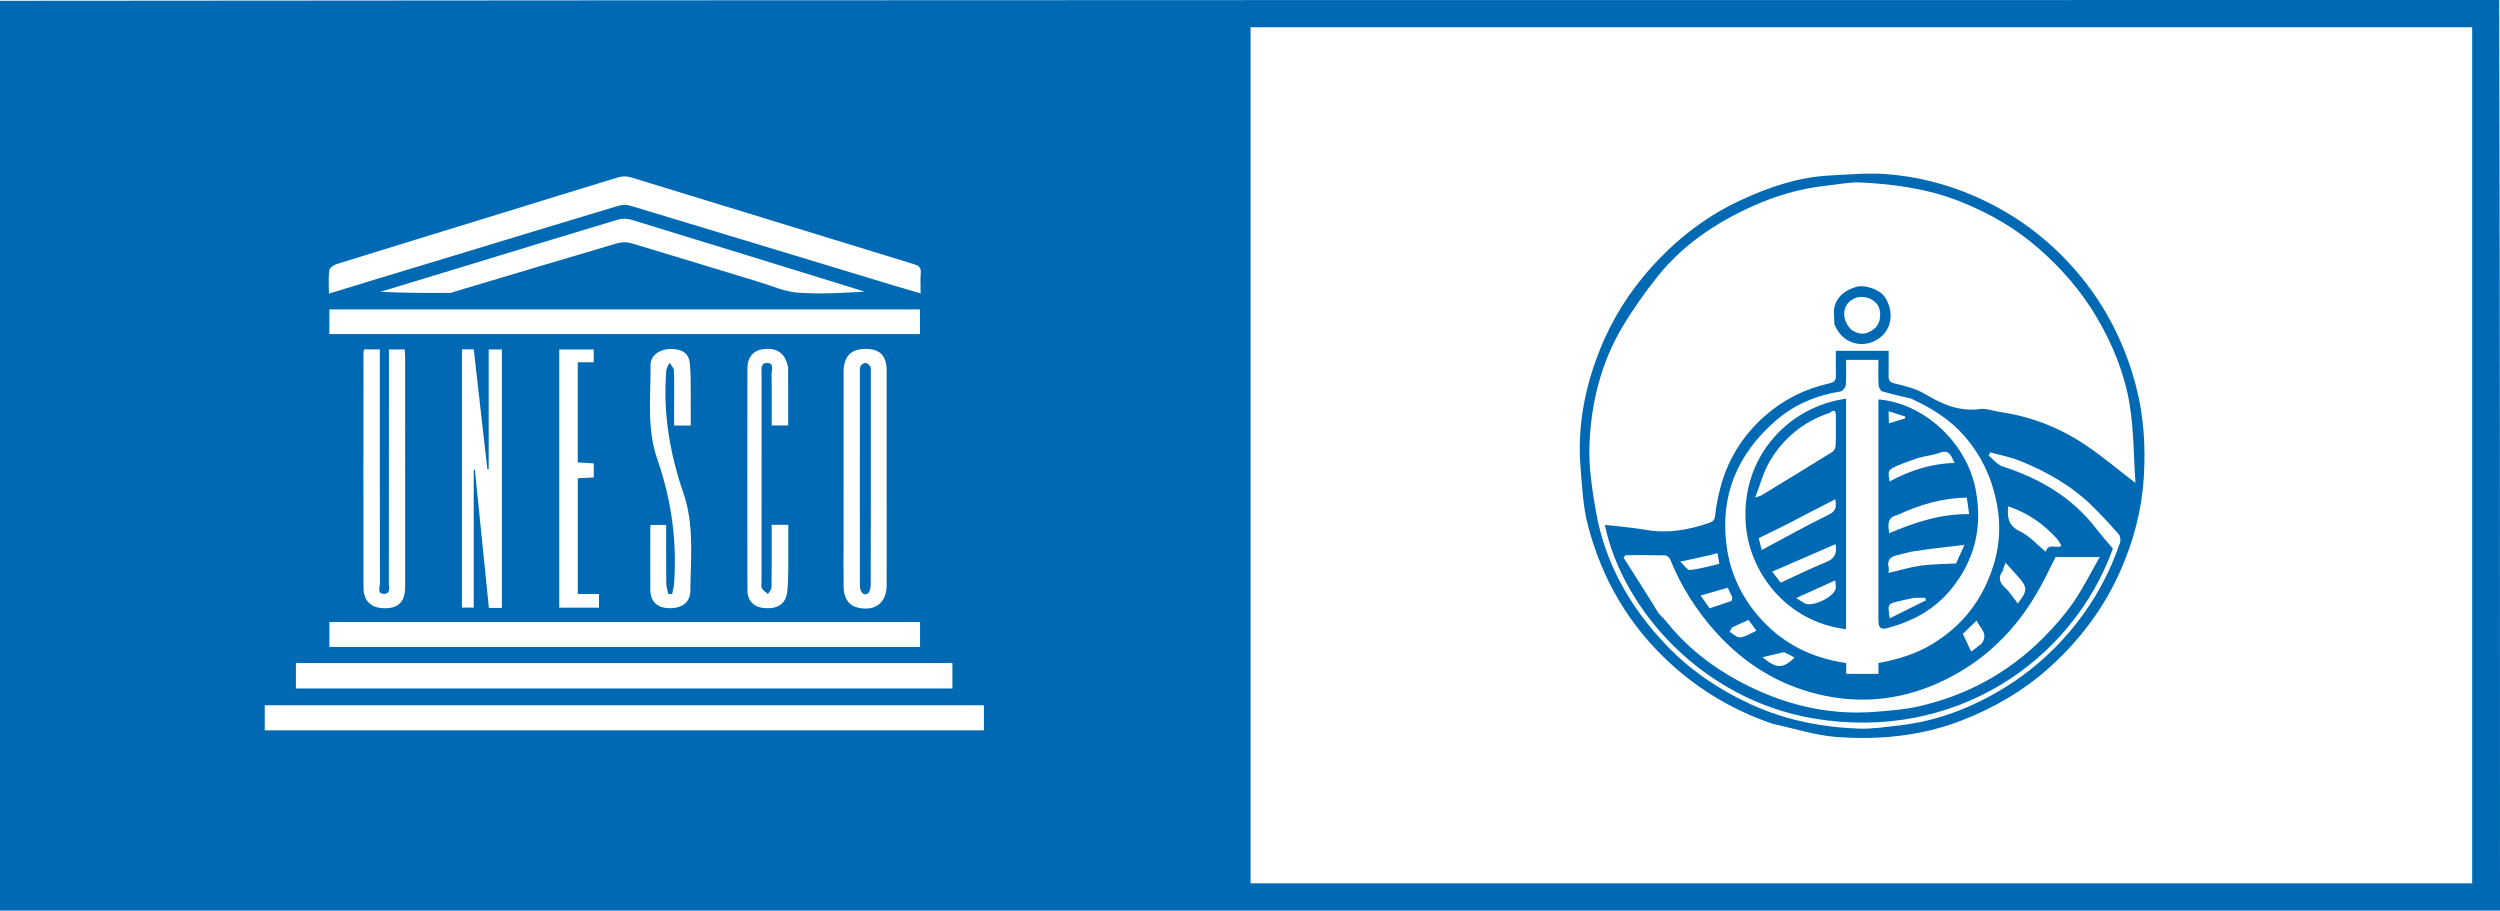
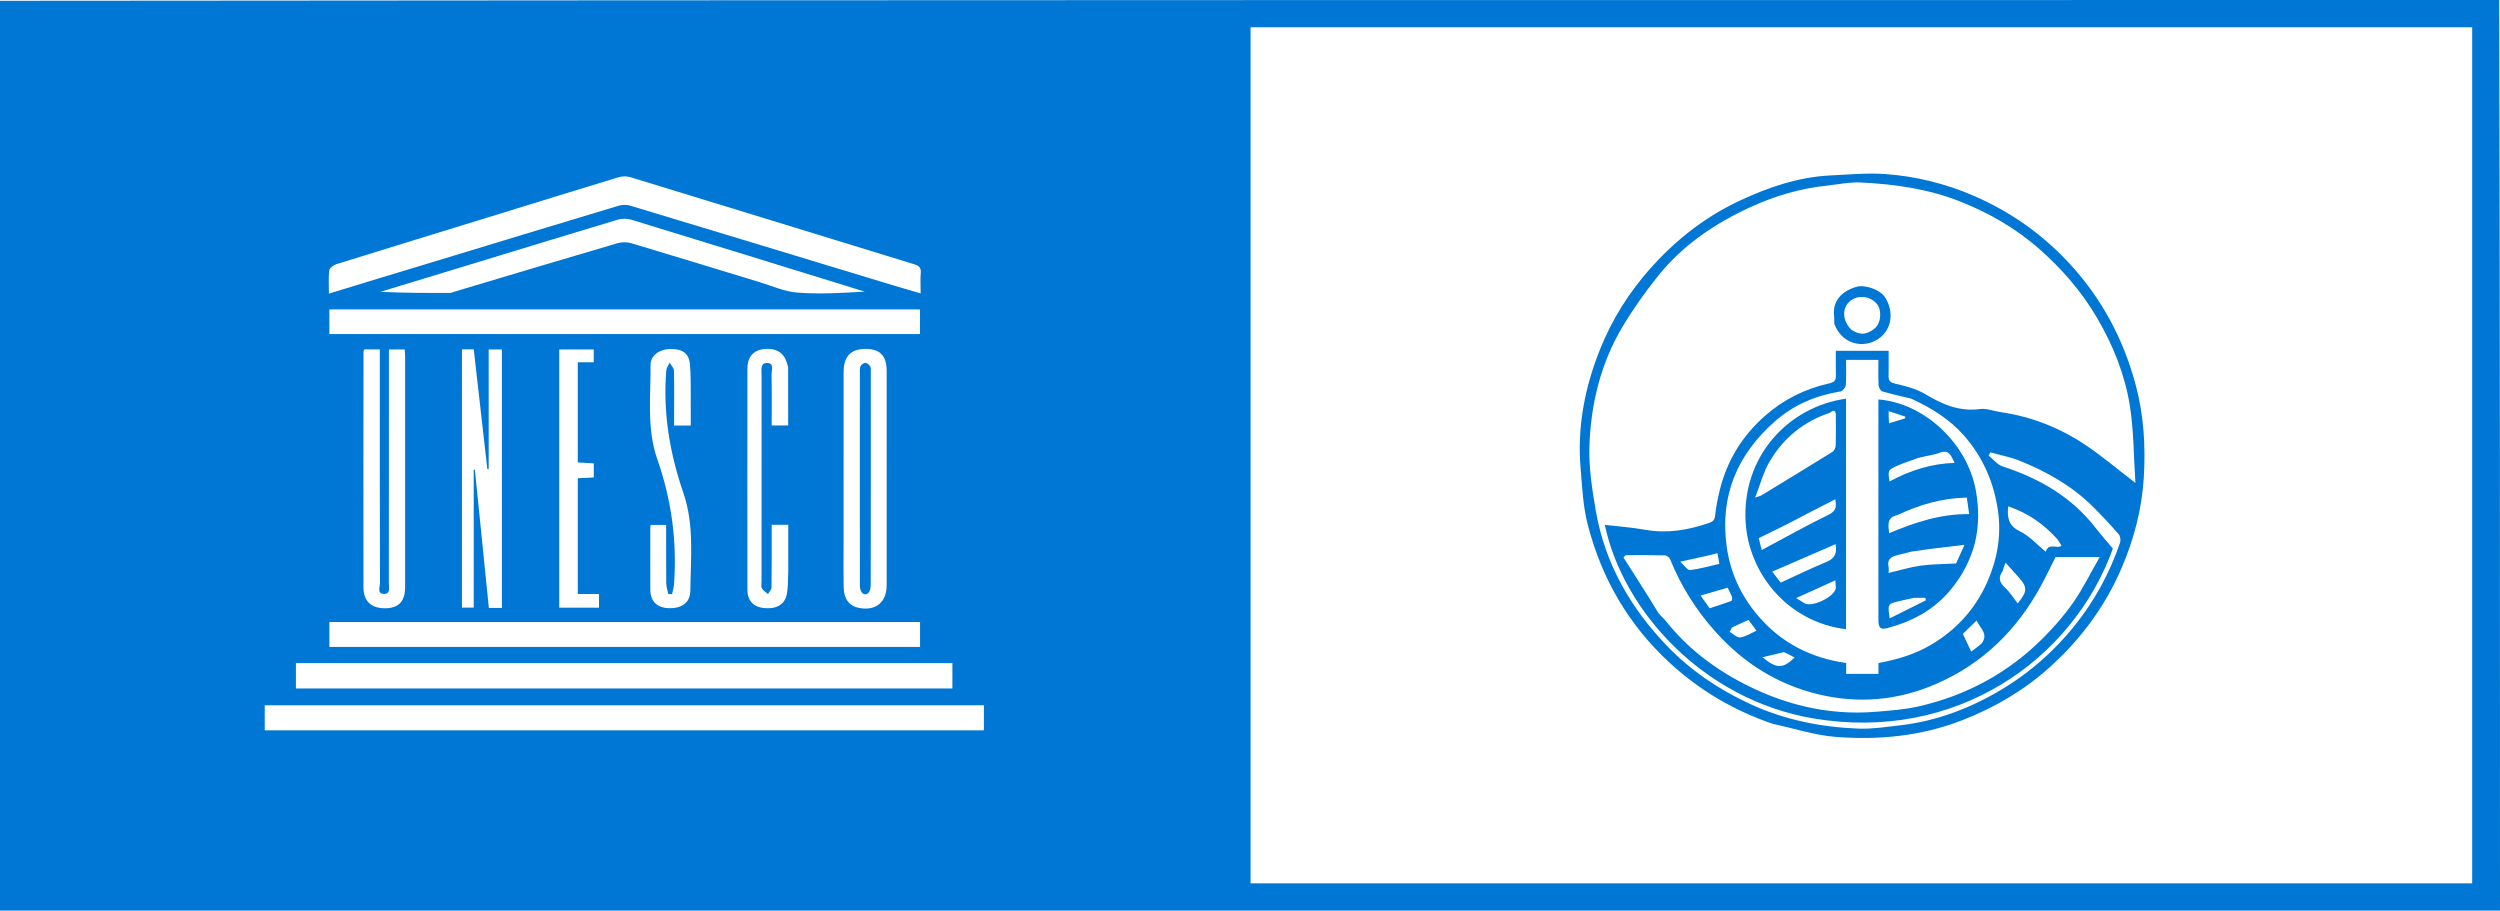
<svg xmlns="http://www.w3.org/2000/svg" version="1.1" id="Layer_1" x="0px" y="0px" width="1468.001" viewBox="0 0 1468.001 534.697" enable-background="new 0 0 1495 1405" xml:space="preserve" height="534.697">
  <defs id="defs107" />
-   <path fill="#0069b4" opacity="1" stroke="none" d="m 1467.532,0 c 0.469,178.131 0.469,356.263 0.469,534.697 -489.324,0 -978.366,0 -1468.001,0 C 0,356.782 0,178.859 3.85e-4,0.469 489.022,0 978.043,0 1467.532,0 M 831.501,16.001 c -32.42,0 -64.84,0 -97.169,0 0,168.02 0,335.394 0,502.675 239.362,0 478.394,0 717.339,0 0,-167.698 0,-335.072 0,-502.675 -206.61,0 -412.889,0 -620.169,0 m -567,398.135 c -36.272,0 -72.545,0 -109.043,0 0,5.233 0,9.946 0,14.701 141.007,0 281.692,0 422.287,0 0,-5.043 0,-9.749 0,-14.701 -104.358,0 -208.301,0 -313.244,-6e-5 m -2,-24.775 c -29.582,0 -59.164,0 -88.738,0 0,5.49 0,10.212 0,14.9 128.76,0 257.119,0 385.477,0 0,-5.11 0,-9.831 0,-14.899 -98.847,0 -197.293,0 -296.738,-2.8e-4 m -11.985,-234.396 c 37.624,-11.431 75.239,-22.892 112.896,-34.212 2.057,-0.618 4.628,-0.596 6.689,0.026 51.481,15.521 102.925,31.167 154.38,46.777 5.172,1.569 10.37,3.053 16.117,4.741 0,-4.5 -0.264,-8.325 0.08,-12.094 0.297,-3.256 -1.343,-4.263 -3.982,-5.073 -55.498,-17.026 -110.974,-34.122 -166.494,-51.075 -2.186,-0.667 -4.934,-0.615 -7.132,0.051 -23.673,7.165 -47.282,14.54 -70.92,21.82 -31.566,9.722 -63.153,19.379 -94.685,29.209 -1.657,0.517 -3.946,2.251 -4.126,3.652 -0.545,4.242 -0.197,8.598 -0.197,13.626 19.218,-5.884 37.899,-11.603 57.375,-17.447 m 255.985,224.9 c 11.137,0 22.274,0 33.752,0 0,-5.115 0,-9.848 0,-14.645 -115.75,0 -231.277,0 -346.836,0 0,4.972 0,9.56 0,14.645 104.215,0 208.15,0 313.084,6e-5 m 2,-183.695 c 10.583,0 21.166,0 31.7,0 0,-5.312 0,-9.865 0,-14.48 -115.815,0 -231.216,0 -346.794,0 0,4.875 0,9.444 0,14.48 104.885,0 209.49,0 315.094,-3e-5 m -0.735,-24.93 c -45.649,-14.101 -91.288,-28.237 -136.977,-42.205 -2.495,-0.763 -5.618,-0.774 -8.117,-0.026 -29.244,8.754 -58.422,17.728 -87.622,26.629 -17.23,5.253 -34.468,10.481 -51.702,15.72 13.712,0.673 27.309,0.69 40.905,0.637 0.954,-0.004 1.908,-0.519 2.86,-0.803 31.795,-9.488 63.575,-19.026 95.412,-28.368 2.518,-0.739 5.631,-0.763 8.139,-0.016 25.121,7.484 50.166,15.227 75.251,22.835 7.456,2.261 14.874,5.627 22.481,6.195 13.074,0.977 26.283,0.155 39.371,-0.6 m -12.418,148.26 c 6.1e-4,8.488 -0.115,16.979 0.039,25.464 0.123,6.793 3.414,10.965 9.021,12.018 9.931,1.864 16.225,-3.277 16.233,-13.438 0.033,-41.942 0.028,-83.884 0.003,-125.826 -0.005,-9.106 -4.192,-13.114 -13.182,-12.829 -8.155,0.259 -12.097,4.674 -12.104,13.749 -0.024,33.287 -0.009,66.575 -0.009,100.862 m -266.983,-79 c -3e-5,33.995 0.017,67.99 -0.036,101.985 -0.004,2.45 1.097,6.309 -2.838,6.257 -4.27,-0.056 -2.373,-4.091 -2.378,-6.32 -0.114,-44.16 -0.085,-88.32 -0.085,-132.48 0,-1.611 -3e-5,-3.223 -3e-5,-4.763 -3.494,0 -6.387,0 -9.156,0 -0.226,0.667 -0.421,0.975 -0.421,1.283 -0.037,46.159 -0.124,92.318 -0.022,138.476 0.018,8.284 4.82,12.411 13.088,12.229 7.738,-0.17 11.369,-4.144 11.371,-12.549 0.01,-44.993 0.007,-89.987 -0.005,-134.98 -4e-4,-1.456 -0.149,-2.911 -0.232,-4.441 -3.186,0 -6.055,0 -9.284,0 0,11.687 0,22.994 -2.4e-4,35.302 m 49.791,52.002 c 0,-5.549 0,-11.098 0,-16.646 0.227,-0.013 0.454,-0.025 0.681,-0.038 2.74,27.055 5.479,54.11 8.217,81.147 2.897,0 5.177,0 7.646,0 0,-50.751 0,-101.311 0,-151.754 -2.712,0 -5.1,0 -7.751,0 0,23.662 0,46.961 0,70.259 -0.259,0.02 -0.518,0.041 -0.777,0.061 -2.666,-23.496 -5.332,-46.993 -7.989,-70.409 -2.777,0 -4.862,0 -6.933,0 0,50.814 0,101.35 0,151.675 2.49,0 4.57,0 6.906,0 0,-21.336 0,-42.316 -3e-5,-64.295 m 117.68,-50.048 c 0,2.443 0,4.887 0,7.426 3.479,0 6.385,0 9.769,0 0,-5.24 0.05,-10.204 -0.012,-15.166 -0.09,-7.148 0.198,-14.343 -0.537,-21.428 -0.634,-6.112 -5.015,-8.684 -12.054,-8.338 -6.137,0.302 -11.049,3.992 -11.004,9.387 0.156,18.555 -2.343,37.36 4,55.443 8.311,23.692 11.58,48.031 9.804,73.054 -0.144,2.028 -0.757,4.023 -1.152,6.034 -0.735,-0.01 -1.47,-0.019 -2.206,-0.029 -0.427,-2.086 -1.2,-4.168 -1.222,-6.259 -0.121,-11.438 -0.058,-22.878 -0.058,-34.354 -3.409,0 -6.27,0 -9.113,0 -0.096,0.874 -0.196,1.363 -0.197,1.853 -0.013,11.991 -0.061,23.983 -10e-4,35.974 0.034,6.811 3.616,10.596 10.19,11.033 7.814,0.52 13.246,-2.997 13.319,-10.101 0.198,-19.23 2.366,-38.727 -4.056,-57.43 -8.031,-23.389 -12.102,-47.252 -10.07,-71.991 0.129,-1.568 1.269,-3.053 1.939,-4.576 0.886,1.5 2.489,2.976 2.538,4.503 0.258,7.986 0.121,15.985 0.121,24.966 m 67.032,93.024 c 0,-9.106 0,-18.213 0,-27.297 -3.565,0 -6.471,0 -9.736,0 0,12.474 0.067,24.607 -0.096,36.738 -0.018,1.313 -1.359,2.609 -2.086,3.913 -1.227,-1.105 -2.783,-2.018 -3.571,-3.377 -0.587,-1.011 -0.211,-2.599 -0.211,-3.93 -0.005,-40.488 -0.02,-80.975 0.03,-121.463 0.003,-2.793 -0.922,-7.051 3.362,-6.921 4.254,0.128 2.444,4.382 2.492,6.841 0.196,9.938 0.081,19.881 0.081,29.852 3.533,0 6.441,0 9.678,0 0,-11.454 0.012,-22.584 -0.024,-33.714 -0.003,-0.809 -0.329,-1.624 -0.544,-2.426 -1.795,-6.685 -6.505,-9.577 -14.11,-8.675 -5.634,0.669 -9.24,4.702 -9.25,11.09 -0.071,43.487 -0.072,86.974 -6.1e-4,130.46 0.01,6.035 3.583,9.764 9.285,10.438 7.275,0.86 12.411,-1.689 13.745,-7.671 0.926,-4.154 0.679,-8.57 0.956,-13.859 m -134.489,6.016 c 0,5.115 0,10.229 0,15.346 8.24,0 15.812,0 23.343,0 0,-2.753 0,-5.163 0,-8.047 -4.361,0 -8.433,0 -12.444,0 0,-22.932 0,-45.374 0,-67.974 3.303,-0.158 6.356,-0.304 9.371,-0.448 0,-3.096 0,-5.542 0,-8.278 -3.266,-0.192 -6.323,-0.371 -9.4,-0.551 0,-19.669 0,-38.942 0,-58.815 3.267,0 6.315,0 9.37,0 0,-2.87 0,-5.135 0,-7.526 -6.801,0 -13.335,0 -20.239,0 0,45.35 0,90.323 -2.2e-4,136.293 z" id="path2" />
-   <path fill="#0069b4" opacity="1" stroke="none" d="m 1040.947,425.038 c -22.673,-7.775 -42.489,-19.368 -60.01,-35.387 -24.462,-22.366 -40.345,-49.682 -48.571,-81.391 -2.846,-10.969 -3.362,-22.609 -4.285,-33.996 -1.734,-21.402 1.71,-42.168 8.887,-62.351 6.43,-18.084 15.632,-34.557 27.916,-49.377 15.834,-19.103 34.631,-34.45 57.109,-44.908 16.688,-7.764 34.071,-13.693 52.715,-14.597 10.75,-0.521 21.58,-1.591 32.261,-0.83 18.048,1.287 35.584,5.62 52.243,12.87 21.096,9.182 39.603,22.127 55.333,38.971 19.269,20.634 32.223,44.674 39.528,71.945 4.837,18.056 5.899,36.436 4.741,54.841 -1.146,18.222 -5.769,35.861 -13.009,52.714 -9.726,22.635 -24.082,41.99 -42.336,58.378 -15.143,13.596 -32.476,23.719 -51.488,31.089 -23.92,9.273 -48.836,11.655 -74.023,9.699 -12.325,-0.957 -24.411,-4.992 -37.011,-7.67 M 1095.494,206 c 4.428,0 8.857,0 13.507,0 0,5.299 0.077,9.949 -0.029,14.594 -0.061,2.675 0.546,3.872 3.651,4.609 6.102,1.449 12.508,3.014 17.799,6.183 10.064,6.027 20.067,10.438 32.222,8.802 3.858,-0.519 7.999,1.21 12.028,1.79 18.138,2.614 34.832,9.209 49.951,19.337 9.847,6.596 18.934,14.326 29.296,22.264 -1.035,-15.473 -0.917,-30.895 -3.366,-45.898 -2.958,-18.119 -9.843,-35.133 -19.237,-51.145 -9.118,-15.543 -20.785,-28.888 -34.156,-40.6 -13.62,-11.93 -29.199,-20.915 -46.201,-27.637 -18.805,-7.435 -38.362,-10.157 -58.249,-11.141 -6.634,-0.328 -13.362,1.141 -20.041,1.845 -15.473,1.63 -30.275,5.987 -44.325,12.402 -21.174,9.668 -40.293,22.509 -54.949,40.895 -7.583,9.513 -14.711,19.522 -20.901,29.984 -12.596,21.29 -18.312,44.926 -19.178,69.365 -0.454,12.801 1.586,25.846 3.797,38.555 5.318,30.564 20.145,56.447 41.387,78.701 14.002,14.669 30.512,25.821 48.98,34.395 20.319,9.434 41.694,13.671 63.797,14.542 7.98,0.314 16.051,-0.989 24.044,-1.879 14.94,-1.663 29.261,-5.839 42.889,-12.061 23.547,-10.75 43.559,-26.099 59.881,-46.361 11.877,-14.743 20.712,-31.02 26.795,-48.847 0.493,-1.446 0.183,-3.889 -0.77,-4.983 -4.816,-5.526 -9.833,-10.896 -15.032,-16.068 -12.333,-12.27 -27.177,-20.698 -43.171,-27.105 -5.506,-2.206 -11.452,-3.315 -17.197,-4.925 -0.34,0.623 -0.68,1.246 -1.021,1.87 2.714,2.183 5.099,5.379 8.196,6.387 21.608,7.032 40.546,17.872 54.679,36.147 3.164,4.092 6.616,7.961 10.111,12.142 -23.67,65.727 -92.627,113.835 -175.925,99.688 -65.023,-11.044 -111.989,-63.711 -122.389,-113.644 7.948,0.938 15.914,1.495 23.73,2.887 12.997,2.316 25.35,0.159 37.582,-4.06 2.295,-0.792 3.192,-1.797 3.457,-4.408 0.52,-5.139 1.579,-10.258 2.831,-15.282 4.234,-16.981 13.068,-31.27 26.11,-42.871 10.888,-9.684 23.625,-16.118 37.788,-19.27 3.607,-0.803 4.271,-2.019 4.174,-5.099 -0.146,-4.602 -0.038,-9.211 -0.038,-14.102 5.885,0 11.191,0 17.493,0 m 26.707,28.051 c -5.661,-1.365 -11.368,-2.577 -16.943,-4.234 -1.027,-0.305 -2.087,-2.383 -2.155,-3.693 -0.253,-4.929 -0.102,-9.878 -0.102,-14.805 -6.635,0 -12.697,0 -19.001,0 0,5.129 0.231,9.961 -0.145,14.745 -0.108,1.381 -1.809,3.589 -3.038,3.784 -14.484,2.299 -27.581,7.892 -38.511,17.507 -22.128,19.467 -32.499,43.653 -28.405,73.536 2.152,15.709 8.64,29.341 18.757,41.077 13.372,15.511 30.684,24.434 51.424,27.349 0,2.204 0,4.278 0,6.392 6.535,0 12.613,0 18.949,0 0,-2.249 0,-4.208 0,-6.369 11.221,-2.087 21.765,-5.211 31.535,-11.105 14.491,-8.742 25.302,-20.782 32.106,-35.924 6.057,-13.481 8.744,-27.789 6.466,-42.925 -2.498,-16.603 -8.902,-31.123 -19.933,-43.672 -8.381,-9.534 -18.894,-16.06 -31.004,-21.663 M 974.052,360.336 c 1.491,1.566 3.107,3.031 4.453,4.713 11.745,14.688 26.196,26.094 42.676,34.954 25.068,13.477 51.699,20.298 80.298,17.949 8.296,-0.681 16.698,-1.261 24.784,-3.081 28.461,-6.407 53.269,-19.861 73.84,-40.623 6.336,-6.395 12.355,-13.28 17.459,-20.672 5.637,-8.163 10.058,-17.166 15.387,-26.464 -9.686,0 -18.001,0 -25.929,0 -2.95,5.828 -5.643,11.503 -8.642,17.011 -14.122,25.937 -34.11,45.578 -61.45,57.466 -22.497,9.783 -45.758,11.788 -69.375,6.059 -23.667,-5.741 -43.557,-18.165 -59.968,-36.403 -11.497,-12.776 -20.467,-26.912 -26.858,-42.802 -0.424,-1.055 -2.006,-2.305 -3.079,-2.333 -7.695,-0.2 -15.397,-0.107 -23.097,-0.107 -0.417,0.454 -0.834,0.908 -1.25,1.362 6.88,10.751 13.76,21.503 20.752,32.971 m 234.001,-43.758 c -7.99,-8.813 -17.367,-15.5 -28.88,-19.255 -0.564,6.479 0.033,11.312 6.827,14.601 5.684,2.752 10.192,7.933 15.271,12.079 1.534,-5.56 6.493,-1.539 9.236,-3.517 -0.668,-1.179 -1.297,-2.29 -2.455,-3.909 m -32.137,18.878 c -2.718,3.698 -1.859,6.539 1.458,9.614 2.907,2.695 5.037,6.227 7.435,9.294 5.968,-7.548 5.944,-9.567 -0.449,-16.517 -2.117,-2.302 -4.185,-4.65 -6.709,-7.458 -0.791,2.054 -1.225,3.181 -1.734,5.068 m -12.436,42.557 c 4.585,-5.83 -1.069,-9.313 -2.787,-13.667 -2.93,2.848 -5.667,5.508 -8.1,7.873 1.662,3.542 3.275,6.981 4.895,10.417 1.83,-1.368 3.66,-2.735 5.992,-4.623 m -146.41,-27.578 c -0.885,-1.838 -1.771,-3.677 -2.569,-5.335 -5.397,1.562 -10.403,3.011 -15.92,4.608 1.915,2.693 3.622,5.094 5.317,7.478 4.484,-1.484 8.603,-2.792 12.663,-4.261 0.491,-0.178 0.666,-1.228 0.51,-2.49 m -13.479,-24.351 c -5.158,1.133 -10.316,2.267 -16.963,3.727 2.441,2.183 4.292,5.112 5.77,4.935 5.857,-0.701 11.598,-2.375 17.222,-3.652 -0.445,-2.446 -0.776,-4.264 -1.147,-6.297 -1.592,0.475 -2.817,0.841 -4.883,1.287 m 43.932,56.841 c -3.912,0.937 -7.823,1.875 -12.582,3.015 8.377,6.918 11.956,6.785 18.844,0.172 -1.87,-1.041 -3.688,-2.054 -6.262,-3.187 m -30.494,-14.46 c -0.472,0.878 -1.405,2.492 -1.349,2.527 2.029,1.272 4.293,3.529 6.228,3.286 3.167,-0.398 6.129,-2.435 9.489,-3.918 -1.722,-2.343 -3.144,-4.278 -4.66,-6.339 -3.21,1.427 -6.14,2.729 -9.708,4.444 z" id="path83" />
-   <path fill="#0069b4" opacity="1" stroke="none" d="m 504.904,295 c 3e-5,-25.329 -0.005,-50.159 0.011,-74.988 0.001,-1.66 -0.179,-3.441 0.361,-4.935 0.339,-0.936 1.875,-1.993 2.864,-1.983 0.994,0.01 2.301,1.084 2.866,2.047 0.527,0.899 0.331,2.264 0.331,3.424 0.012,41.66 0.028,83.32 -0.053,124.98 -0.003,1.643 -0.443,3.86 -1.542,4.806 -2.199,1.89 -4.804,-0.432 -4.816,-4.358 -0.048,-16.164 -0.021,-32.328 -0.021,-48.992 z" id="path84" />
-   <path fill="#0069b4" opacity="1" stroke="none" d="m 1077.109,190.231 c -0.093,-1.911 0.042,-3.424 -0.132,-4.899 -0.996,-8.437 4.416,-14.382 13.069,-16.897 5.011,-1.456 13.81,1.616 16.674,5.893 4.739,7.078 4.667,16.268 -0.79,22.118 -7.346,7.874 -20.544,7.668 -26.909,-2.374 -0.691,-1.09 -1.222,-2.281 -1.911,-3.841 m 9.97,3.375 c 5.065,3.461 9.315,2.919 13.657,-0.704 4.146,-3.459 3.904,-10.579 2.009,-13.54 -2.694,-4.211 -8.58,-6.121 -13.25,-4.358 -7.524,2.84 -9.014,11.985 -2.416,18.601 z" id="path95" />
-   <path fill="#0069b4" opacity="1" stroke="none" d="m 1103.001,290 c 0,-18.814 0,-37.128 0,-55.461 27.143,2.222 52.232,25.905 57.211,53.461 3.908,21.623 -0.484,40.533 -14.221,57.613 -9.829,12.222 -22.7,19.166 -37.489,23.146 -4.233,1.139 -5.492,-6.1e-4 -5.495,-4.787 -0.015,-24.491 -0.01,-48.982 -0.01,-73.972 m 11.007,12.49 c -6.146,1.427 -5.28,5.862 -4.698,10.605 15.05,-6.319 30.043,-11.402 46.985,-11.199 -0.491,-3.506 -0.926,-6.613 -1.36,-9.711 -14.532,0.272 -27.636,4.127 -40.928,10.305 m 8.353,21.429 c -2.821,0.711 -5.634,1.458 -8.466,2.125 -3.648,0.859 -5.846,2.655 -4.931,6.842 0.241,1.104 0.037,2.305 0.037,3.555 6.418,-1.508 12.581,-3.423 18.889,-4.31 6.541,-0.92 13.222,-0.843 20.725,-1.25 1.146,-2.541 2.721,-6.035 4.938,-10.951 -11.001,1.265 -20.744,2.385 -31.191,3.989 m 4.043,-55.001 c -4.082,1.491 -8.266,2.754 -12.222,4.527 -5.7,2.554 -5.629,2.712 -4.671,9.283 11.878,-6.409 24.376,-10.505 38.246,-10.928 -2.033,-3.588 -2.712,-8.214 -8.861,-5.912 -3.735,1.398 -7.87,1.729 -12.492,3.03 m -2.599,82.146 c -2.988,0.665 -5.99,1.274 -8.963,2.005 -6.434,1.583 -6.428,1.608 -5.205,10.018 7.361,-3.664 14.361,-7.149 21.361,-10.634 -0.185,-0.482 -0.371,-0.964 -0.557,-1.445 -1.925,0 -3.851,0 -6.636,0.056 m -14.583,-102.507 c 3.152,-0.968 6.304,-1.936 9.456,-2.904 0.05,-0.338 0.099,-0.676 0.149,-1.014 -3.065,-0.999 -6.129,-1.997 -9.8,-3.193 0,2.728 0,4.526 0.195,7.112 z" id="path96" />
-   <path fill="#0069b4" opacity="1" stroke="none" d="m 1084.001,335 c 0,11.82 0,23.139 0,34.488 -34.945,-4.335 -57.07,-33.293 -58.943,-62.571 -2.481,-38.787 25.069,-68.132 58.943,-72.807 0,33.51 0,66.95 0,100.89 m -6.002,-91.794 c -0.456,-3.834 -2.847,-1.029 -3.733,-0.735 -15.195,5.052 -26.955,14.736 -35.045,28.34 -3.681,6.191 -5.506,13.485 -8.58,21.315 2.313,-0.755 3.002,-0.846 3.546,-1.177 13.975,-8.497 27.961,-16.977 41.844,-25.621 1.04,-0.648 1.837,-2.482 1.882,-3.795 0.202,-5.813 0.087,-11.637 0.085,-18.327 m -29.997,65.291 c -4.922,2.415 -9.844,4.83 -15.274,7.495 0.464,1.857 0.985,3.943 1.746,6.99 13.566,-7.232 26.267,-14.413 39.368,-20.77 4.737,-2.299 4.424,-5.184 3.871,-9.058 -9.829,5.037 -19.457,9.972 -29.711,15.344 m 29.842,11.023 c -12.355,5.361 -24.711,10.721 -37.206,16.142 1.942,2.509 3.433,4.437 5.001,6.463 8.952,-4.092 17.676,-8.403 26.666,-12.06 4.821,-1.961 6.576,-4.885 5.539,-10.545 m 0.156,25.892 c -0.082,-1.408 -0.164,-2.817 -0.27,-4.65 -7.866,3.559 -15.291,6.919 -23.024,10.418 1.978,1.225 3.492,2.133 4.975,3.088 3.843,2.476 17.278,-3.388 18.319,-8.857 z" id="path97" />
+   <path fill="#0077D4" opacity="1" stroke="none" d="m 1467.532,0 c 0.469,178.131 0.469,356.263 0.469,534.697 -489.324,0 -978.366,0 -1468.001,0 C 0,356.782 0,178.859 3.85e-4,0.469 489.022,0 978.043,0 1467.532,0 M 831.501,16.001 c -32.42,0 -64.84,0 -97.169,0 0,168.02 0,335.394 0,502.675 239.362,0 478.394,0 717.339,0 0,-167.698 0,-335.072 0,-502.675 -206.61,0 -412.889,0 -620.169,0 m -567,398.135 c -36.272,0 -72.545,0 -109.043,0 0,5.233 0,9.946 0,14.701 141.007,0 281.692,0 422.287,0 0,-5.043 0,-9.749 0,-14.701 -104.358,0 -208.301,0 -313.244,-6e-5 m -2,-24.775 c -29.582,0 -59.164,0 -88.738,0 0,5.49 0,10.212 0,14.9 128.76,0 257.119,0 385.477,0 0,-5.11 0,-9.831 0,-14.899 -98.847,0 -197.293,0 -296.738,-2.8e-4 m -11.985,-234.396 c 37.624,-11.431 75.239,-22.892 112.896,-34.212 2.057,-0.618 4.628,-0.596 6.689,0.026 51.481,15.521 102.925,31.167 154.38,46.777 5.172,1.569 10.37,3.053 16.117,4.741 0,-4.5 -0.264,-8.325 0.08,-12.094 0.297,-3.256 -1.343,-4.263 -3.982,-5.073 -55.498,-17.026 -110.974,-34.122 -166.494,-51.075 -2.186,-0.667 -4.934,-0.615 -7.132,0.051 -23.673,7.165 -47.282,14.54 -70.92,21.82 -31.566,9.722 -63.153,19.379 -94.685,29.209 -1.657,0.517 -3.946,2.251 -4.126,3.652 -0.545,4.242 -0.197,8.598 -0.197,13.626 19.218,-5.884 37.899,-11.603 57.375,-17.447 m 255.985,224.9 c 11.137,0 22.274,0 33.752,0 0,-5.115 0,-9.848 0,-14.645 -115.75,0 -231.277,0 -346.836,0 0,4.972 0,9.56 0,14.645 104.215,0 208.15,0 313.084,6e-5 m 2,-183.695 c 10.583,0 21.166,0 31.7,0 0,-5.312 0,-9.865 0,-14.48 -115.815,0 -231.216,0 -346.794,0 0,4.875 0,9.444 0,14.48 104.885,0 209.49,0 315.094,-3e-5 m -0.735,-24.93 c -45.649,-14.101 -91.288,-28.237 -136.977,-42.205 -2.495,-0.763 -5.618,-0.774 -8.117,-0.026 -29.244,8.754 -58.422,17.728 -87.622,26.629 -17.23,5.253 -34.468,10.481 -51.702,15.72 13.712,0.673 27.309,0.69 40.905,0.637 0.954,-0.004 1.908,-0.519 2.86,-0.803 31.795,-9.488 63.575,-19.026 95.412,-28.368 2.518,-0.739 5.631,-0.763 8.139,-0.016 25.121,7.484 50.166,15.227 75.251,22.835 7.456,2.261 14.874,5.627 22.481,6.195 13.074,0.977 26.283,0.155 39.371,-0.6 m -12.418,148.26 c 6.1e-4,8.488 -0.115,16.979 0.039,25.464 0.123,6.793 3.414,10.965 9.021,12.018 9.931,1.864 16.225,-3.277 16.233,-13.438 0.033,-41.942 0.028,-83.884 0.003,-125.826 -0.005,-9.106 -4.192,-13.114 -13.182,-12.829 -8.155,0.259 -12.097,4.674 -12.104,13.749 -0.024,33.287 -0.009,66.575 -0.009,100.862 m -266.983,-79 c -3e-5,33.995 0.017,67.99 -0.036,101.985 -0.004,2.45 1.097,6.309 -2.838,6.257 -4.27,-0.056 -2.373,-4.091 -2.378,-6.32 -0.114,-44.16 -0.085,-88.32 -0.085,-132.48 0,-1.611 -3e-5,-3.223 -3e-5,-4.763 -3.494,0 -6.387,0 -9.156,0 -0.226,0.667 -0.421,0.975 -0.421,1.283 -0.037,46.159 -0.124,92.318 -0.022,138.476 0.018,8.284 4.82,12.411 13.088,12.229 7.738,-0.17 11.369,-4.144 11.371,-12.549 0.01,-44.993 0.007,-89.987 -0.005,-134.98 -4e-4,-1.456 -0.149,-2.911 -0.232,-4.441 -3.186,0 -6.055,0 -9.284,0 0,11.687 0,22.994 -2.4e-4,35.302 m 49.791,52.002 c 0,-5.549 0,-11.098 0,-16.646 0.227,-0.013 0.454,-0.025 0.681,-0.038 2.74,27.055 5.479,54.11 8.217,81.147 2.897,0 5.177,0 7.646,0 0,-50.751 0,-101.311 0,-151.754 -2.712,0 -5.1,0 -7.751,0 0,23.662 0,46.961 0,70.259 -0.259,0.02 -0.518,0.041 -0.777,0.061 -2.666,-23.496 -5.332,-46.993 -7.989,-70.409 -2.777,0 -4.862,0 -6.933,0 0,50.814 0,101.35 0,151.675 2.49,0 4.57,0 6.906,0 0,-21.336 0,-42.316 -3e-5,-64.295 m 117.68,-50.048 c 0,2.443 0,4.887 0,7.426 3.479,0 6.385,0 9.769,0 0,-5.24 0.05,-10.204 -0.012,-15.166 -0.09,-7.148 0.198,-14.343 -0.537,-21.428 -0.634,-6.112 -5.015,-8.684 -12.054,-8.338 -6.137,0.302 -11.049,3.992 -11.004,9.387 0.156,18.555 -2.343,37.36 4,55.443 8.311,23.692 11.58,48.031 9.804,73.054 -0.144,2.028 -0.757,4.023 -1.152,6.034 -0.735,-0.01 -1.47,-0.019 -2.206,-0.029 -0.427,-2.086 -1.2,-4.168 -1.222,-6.259 -0.121,-11.438 -0.058,-22.878 -0.058,-34.354 -3.409,0 -6.27,0 -9.113,0 -0.096,0.874 -0.196,1.363 -0.197,1.853 -0.013,11.991 -0.061,23.983 -10e-4,35.974 0.034,6.811 3.616,10.596 10.19,11.033 7.814,0.52 13.246,-2.997 13.319,-10.101 0.198,-19.23 2.366,-38.727 -4.056,-57.43 -8.031,-23.389 -12.102,-47.252 -10.07,-71.991 0.129,-1.568 1.269,-3.053 1.939,-4.576 0.886,1.5 2.489,2.976 2.538,4.503 0.258,7.986 0.121,15.985 0.121,24.966 m 67.032,93.024 c 0,-9.106 0,-18.213 0,-27.297 -3.565,0 -6.471,0 -9.736,0 0,12.474 0.067,24.607 -0.096,36.738 -0.018,1.313 -1.359,2.609 -2.086,3.913 -1.227,-1.105 -2.783,-2.018 -3.571,-3.377 -0.587,-1.011 -0.211,-2.599 -0.211,-3.93 -0.005,-40.488 -0.02,-80.975 0.03,-121.463 0.003,-2.793 -0.922,-7.051 3.362,-6.921 4.254,0.128 2.444,4.382 2.492,6.841 0.196,9.938 0.081,19.881 0.081,29.852 3.533,0 6.441,0 9.678,0 0,-11.454 0.012,-22.584 -0.024,-33.714 -0.003,-0.809 -0.329,-1.624 -0.544,-2.426 -1.795,-6.685 -6.505,-9.577 -14.11,-8.675 -5.634,0.669 -9.24,4.702 -9.25,11.09 -0.071,43.487 -0.072,86.974 -6.1e-4,130.46 0.01,6.035 3.583,9.764 9.285,10.438 7.275,0.86 12.411,-1.689 13.745,-7.671 0.926,-4.154 0.679,-8.57 0.956,-13.859 m -134.489,6.016 c 0,5.115 0,10.229 0,15.346 8.24,0 15.812,0 23.343,0 0,-2.753 0,-5.163 0,-8.047 -4.361,0 -8.433,0 -12.444,0 0,-22.932 0,-45.374 0,-67.974 3.303,-0.158 6.356,-0.304 9.371,-0.448 0,-3.096 0,-5.542 0,-8.278 -3.266,-0.192 -6.323,-0.371 -9.4,-0.551 0,-19.669 0,-38.942 0,-58.815 3.267,0 6.315,0 9.37,0 0,-2.87 0,-5.135 0,-7.526 -6.801,0 -13.335,0 -20.239,0 0,45.35 0,90.323 -2.2e-4,136.293 z" id="path2" />
+   <path fill="#0077D4" opacity="1" stroke="none" d="m 1040.947,425.038 c -22.673,-7.775 -42.489,-19.368 -60.01,-35.387 -24.462,-22.366 -40.345,-49.682 -48.571,-81.391 -2.846,-10.969 -3.362,-22.609 -4.285,-33.996 -1.734,-21.402 1.71,-42.168 8.887,-62.351 6.43,-18.084 15.632,-34.557 27.916,-49.377 15.834,-19.103 34.631,-34.45 57.109,-44.908 16.688,-7.764 34.071,-13.693 52.715,-14.597 10.75,-0.521 21.58,-1.591 32.261,-0.83 18.048,1.287 35.584,5.62 52.243,12.87 21.096,9.182 39.603,22.127 55.333,38.971 19.269,20.634 32.223,44.674 39.528,71.945 4.837,18.056 5.899,36.436 4.741,54.841 -1.146,18.222 -5.769,35.861 -13.009,52.714 -9.726,22.635 -24.082,41.99 -42.336,58.378 -15.143,13.596 -32.476,23.719 -51.488,31.089 -23.92,9.273 -48.836,11.655 -74.023,9.699 -12.325,-0.957 -24.411,-4.992 -37.011,-7.67 M 1095.494,206 c 4.428,0 8.857,0 13.507,0 0,5.299 0.077,9.949 -0.029,14.594 -0.061,2.675 0.546,3.872 3.651,4.609 6.102,1.449 12.508,3.014 17.799,6.183 10.064,6.027 20.067,10.438 32.222,8.802 3.858,-0.519 7.999,1.21 12.028,1.79 18.138,2.614 34.832,9.209 49.951,19.337 9.847,6.596 18.934,14.326 29.296,22.264 -1.035,-15.473 -0.917,-30.895 -3.366,-45.898 -2.958,-18.119 -9.843,-35.133 -19.237,-51.145 -9.118,-15.543 -20.785,-28.888 -34.156,-40.6 -13.62,-11.93 -29.199,-20.915 -46.201,-27.637 -18.805,-7.435 -38.362,-10.157 -58.249,-11.141 -6.634,-0.328 -13.362,1.141 -20.041,1.845 -15.473,1.63 -30.275,5.987 -44.325,12.402 -21.174,9.668 -40.293,22.509 -54.949,40.895 -7.583,9.513 -14.711,19.522 -20.901,29.984 -12.596,21.29 -18.312,44.926 -19.178,69.365 -0.454,12.801 1.586,25.846 3.797,38.555 5.318,30.564 20.145,56.447 41.387,78.701 14.002,14.669 30.512,25.821 48.98,34.395 20.319,9.434 41.694,13.671 63.797,14.542 7.98,0.314 16.051,-0.989 24.044,-1.879 14.94,-1.663 29.261,-5.839 42.889,-12.061 23.547,-10.75 43.559,-26.099 59.881,-46.361 11.877,-14.743 20.712,-31.02 26.795,-48.847 0.493,-1.446 0.183,-3.889 -0.77,-4.983 -4.816,-5.526 -9.833,-10.896 -15.032,-16.068 -12.333,-12.27 -27.177,-20.698 -43.171,-27.105 -5.506,-2.206 -11.452,-3.315 -17.197,-4.925 -0.34,0.623 -0.68,1.246 -1.021,1.87 2.714,2.183 5.099,5.379 8.196,6.387 21.608,7.032 40.546,17.872 54.679,36.147 3.164,4.092 6.616,7.961 10.111,12.142 -23.67,65.727 -92.627,113.835 -175.925,99.688 -65.023,-11.044 -111.989,-63.711 -122.389,-113.644 7.948,0.938 15.914,1.495 23.73,2.887 12.997,2.316 25.35,0.159 37.582,-4.06 2.295,-0.792 3.192,-1.797 3.457,-4.408 0.52,-5.139 1.579,-10.258 2.831,-15.282 4.234,-16.981 13.068,-31.27 26.11,-42.871 10.888,-9.684 23.625,-16.118 37.788,-19.27 3.607,-0.803 4.271,-2.019 4.174,-5.099 -0.146,-4.602 -0.038,-9.211 -0.038,-14.102 5.885,0 11.191,0 17.493,0 m 26.707,28.051 c -5.661,-1.365 -11.368,-2.577 -16.943,-4.234 -1.027,-0.305 -2.087,-2.383 -2.155,-3.693 -0.253,-4.929 -0.102,-9.878 -0.102,-14.805 -6.635,0 -12.697,0 -19.001,0 0,5.129 0.231,9.961 -0.145,14.745 -0.108,1.381 -1.809,3.589 -3.038,3.784 -14.484,2.299 -27.581,7.892 -38.511,17.507 -22.128,19.467 -32.499,43.653 -28.405,73.536 2.152,15.709 8.64,29.341 18.757,41.077 13.372,15.511 30.684,24.434 51.424,27.349 0,2.204 0,4.278 0,6.392 6.535,0 12.613,0 18.949,0 0,-2.249 0,-4.208 0,-6.369 11.221,-2.087 21.765,-5.211 31.535,-11.105 14.491,-8.742 25.302,-20.782 32.106,-35.924 6.057,-13.481 8.744,-27.789 6.466,-42.925 -2.498,-16.603 -8.902,-31.123 -19.933,-43.672 -8.381,-9.534 -18.894,-16.06 -31.004,-21.663 M 974.052,360.336 c 1.491,1.566 3.107,3.031 4.453,4.713 11.745,14.688 26.196,26.094 42.676,34.954 25.068,13.477 51.699,20.298 80.298,17.949 8.296,-0.681 16.698,-1.261 24.784,-3.081 28.461,-6.407 53.269,-19.861 73.84,-40.623 6.336,-6.395 12.355,-13.28 17.459,-20.672 5.637,-8.163 10.058,-17.166 15.387,-26.464 -9.686,0 -18.001,0 -25.929,0 -2.95,5.828 -5.643,11.503 -8.642,17.011 -14.122,25.937 -34.11,45.578 -61.45,57.466 -22.497,9.783 -45.758,11.788 -69.375,6.059 -23.667,-5.741 -43.557,-18.165 -59.968,-36.403 -11.497,-12.776 -20.467,-26.912 -26.858,-42.802 -0.424,-1.055 -2.006,-2.305 -3.079,-2.333 -7.695,-0.2 -15.397,-0.107 -23.097,-0.107 -0.417,0.454 -0.834,0.908 -1.25,1.362 6.88,10.751 13.76,21.503 20.752,32.971 m 234.001,-43.758 c -7.99,-8.813 -17.367,-15.5 -28.88,-19.255 -0.564,6.479 0.033,11.312 6.827,14.601 5.684,2.752 10.192,7.933 15.271,12.079 1.534,-5.56 6.493,-1.539 9.236,-3.517 -0.668,-1.179 -1.297,-2.29 -2.455,-3.909 m -32.137,18.878 c -2.718,3.698 -1.859,6.539 1.458,9.614 2.907,2.695 5.037,6.227 7.435,9.294 5.968,-7.548 5.944,-9.567 -0.449,-16.517 -2.117,-2.302 -4.185,-4.65 -6.709,-7.458 -0.791,2.054 -1.225,3.181 -1.734,5.068 m -12.436,42.557 c 4.585,-5.83 -1.069,-9.313 -2.787,-13.667 -2.93,2.848 -5.667,5.508 -8.1,7.873 1.662,3.542 3.275,6.981 4.895,10.417 1.83,-1.368 3.66,-2.735 5.992,-4.623 m -146.41,-27.578 c -0.885,-1.838 -1.771,-3.677 -2.569,-5.335 -5.397,1.562 -10.403,3.011 -15.92,4.608 1.915,2.693 3.622,5.094 5.317,7.478 4.484,-1.484 8.603,-2.792 12.663,-4.261 0.491,-0.178 0.666,-1.228 0.51,-2.49 m -13.479,-24.351 c -5.158,1.133 -10.316,2.267 -16.963,3.727 2.441,2.183 4.292,5.112 5.77,4.935 5.857,-0.701 11.598,-2.375 17.222,-3.652 -0.445,-2.446 -0.776,-4.264 -1.147,-6.297 -1.592,0.475 -2.817,0.841 -4.883,1.287 m 43.932,56.841 c -3.912,0.937 -7.823,1.875 -12.582,3.015 8.377,6.918 11.956,6.785 18.844,0.172 -1.87,-1.041 -3.688,-2.054 -6.262,-3.187 m -30.494,-14.46 c -0.472,0.878 -1.405,2.492 -1.349,2.527 2.029,1.272 4.293,3.529 6.228,3.286 3.167,-0.398 6.129,-2.435 9.489,-3.918 -1.722,-2.343 -3.144,-4.278 -4.66,-6.339 -3.21,1.427 -6.14,2.729 -9.708,4.444 z" id="path83" />
+   <path fill="#0077D4" opacity="1" stroke="none" d="m 504.904,295 c 3e-5,-25.329 -0.005,-50.159 0.011,-74.988 0.001,-1.66 -0.179,-3.441 0.361,-4.935 0.339,-0.936 1.875,-1.993 2.864,-1.983 0.994,0.01 2.301,1.084 2.866,2.047 0.527,0.899 0.331,2.264 0.331,3.424 0.012,41.66 0.028,83.32 -0.053,124.98 -0.003,1.643 -0.443,3.86 -1.542,4.806 -2.199,1.89 -4.804,-0.432 -4.816,-4.358 -0.048,-16.164 -0.021,-32.328 -0.021,-48.992 z" id="path84" />
+   <path fill="#0077D4" opacity="1" stroke="none" d="m 1077.109,190.231 c -0.093,-1.911 0.042,-3.424 -0.132,-4.899 -0.996,-8.437 4.416,-14.382 13.069,-16.897 5.011,-1.456 13.81,1.616 16.674,5.893 4.739,7.078 4.667,16.268 -0.79,22.118 -7.346,7.874 -20.544,7.668 -26.909,-2.374 -0.691,-1.09 -1.222,-2.281 -1.911,-3.841 m 9.97,3.375 c 5.065,3.461 9.315,2.919 13.657,-0.704 4.146,-3.459 3.904,-10.579 2.009,-13.54 -2.694,-4.211 -8.58,-6.121 -13.25,-4.358 -7.524,2.84 -9.014,11.985 -2.416,18.601 z" id="path95" />
+   <path fill="#0077D4" opacity="1" stroke="none" d="m 1103.001,290 c 0,-18.814 0,-37.128 0,-55.461 27.143,2.222 52.232,25.905 57.211,53.461 3.908,21.623 -0.484,40.533 -14.221,57.613 -9.829,12.222 -22.7,19.166 -37.489,23.146 -4.233,1.139 -5.492,-6.1e-4 -5.495,-4.787 -0.015,-24.491 -0.01,-48.982 -0.01,-73.972 m 11.007,12.49 c -6.146,1.427 -5.28,5.862 -4.698,10.605 15.05,-6.319 30.043,-11.402 46.985,-11.199 -0.491,-3.506 -0.926,-6.613 -1.36,-9.711 -14.532,0.272 -27.636,4.127 -40.928,10.305 m 8.353,21.429 c -2.821,0.711 -5.634,1.458 -8.466,2.125 -3.648,0.859 -5.846,2.655 -4.931,6.842 0.241,1.104 0.037,2.305 0.037,3.555 6.418,-1.508 12.581,-3.423 18.889,-4.31 6.541,-0.92 13.222,-0.843 20.725,-1.25 1.146,-2.541 2.721,-6.035 4.938,-10.951 -11.001,1.265 -20.744,2.385 -31.191,3.989 m 4.043,-55.001 c -4.082,1.491 -8.266,2.754 -12.222,4.527 -5.7,2.554 -5.629,2.712 -4.671,9.283 11.878,-6.409 24.376,-10.505 38.246,-10.928 -2.033,-3.588 -2.712,-8.214 -8.861,-5.912 -3.735,1.398 -7.87,1.729 -12.492,3.03 m -2.599,82.146 c -2.988,0.665 -5.99,1.274 -8.963,2.005 -6.434,1.583 -6.428,1.608 -5.205,10.018 7.361,-3.664 14.361,-7.149 21.361,-10.634 -0.185,-0.482 -0.371,-0.964 -0.557,-1.445 -1.925,0 -3.851,0 -6.636,0.056 m -14.583,-102.507 c 3.152,-0.968 6.304,-1.936 9.456,-2.904 0.05,-0.338 0.099,-0.676 0.149,-1.014 -3.065,-0.999 -6.129,-1.997 -9.8,-3.193 0,2.728 0,4.526 0.195,7.112 z" id="path96" />
+   <path fill="#0077D4" opacity="1" stroke="none" d="m 1084.001,335 c 0,11.82 0,23.139 0,34.488 -34.945,-4.335 -57.07,-33.293 -58.943,-62.571 -2.481,-38.787 25.069,-68.132 58.943,-72.807 0,33.51 0,66.95 0,100.89 m -6.002,-91.794 c -0.456,-3.834 -2.847,-1.029 -3.733,-0.735 -15.195,5.052 -26.955,14.736 -35.045,28.34 -3.681,6.191 -5.506,13.485 -8.58,21.315 2.313,-0.755 3.002,-0.846 3.546,-1.177 13.975,-8.497 27.961,-16.977 41.844,-25.621 1.04,-0.648 1.837,-2.482 1.882,-3.795 0.202,-5.813 0.087,-11.637 0.085,-18.327 m -29.997,65.291 c -4.922,2.415 -9.844,4.83 -15.274,7.495 0.464,1.857 0.985,3.943 1.746,6.99 13.566,-7.232 26.267,-14.413 39.368,-20.77 4.737,-2.299 4.424,-5.184 3.871,-9.058 -9.829,5.037 -19.457,9.972 -29.711,15.344 m 29.842,11.023 c -12.355,5.361 -24.711,10.721 -37.206,16.142 1.942,2.509 3.433,4.437 5.001,6.463 8.952,-4.092 17.676,-8.403 26.666,-12.06 4.821,-1.961 6.576,-4.885 5.539,-10.545 m 0.156,25.892 c -0.082,-1.408 -0.164,-2.817 -0.27,-4.65 -7.866,3.559 -15.291,6.919 -23.024,10.418 1.978,1.225 3.492,2.133 4.975,3.088 3.843,2.476 17.278,-3.388 18.319,-8.857 z" id="path97" />
</svg>
